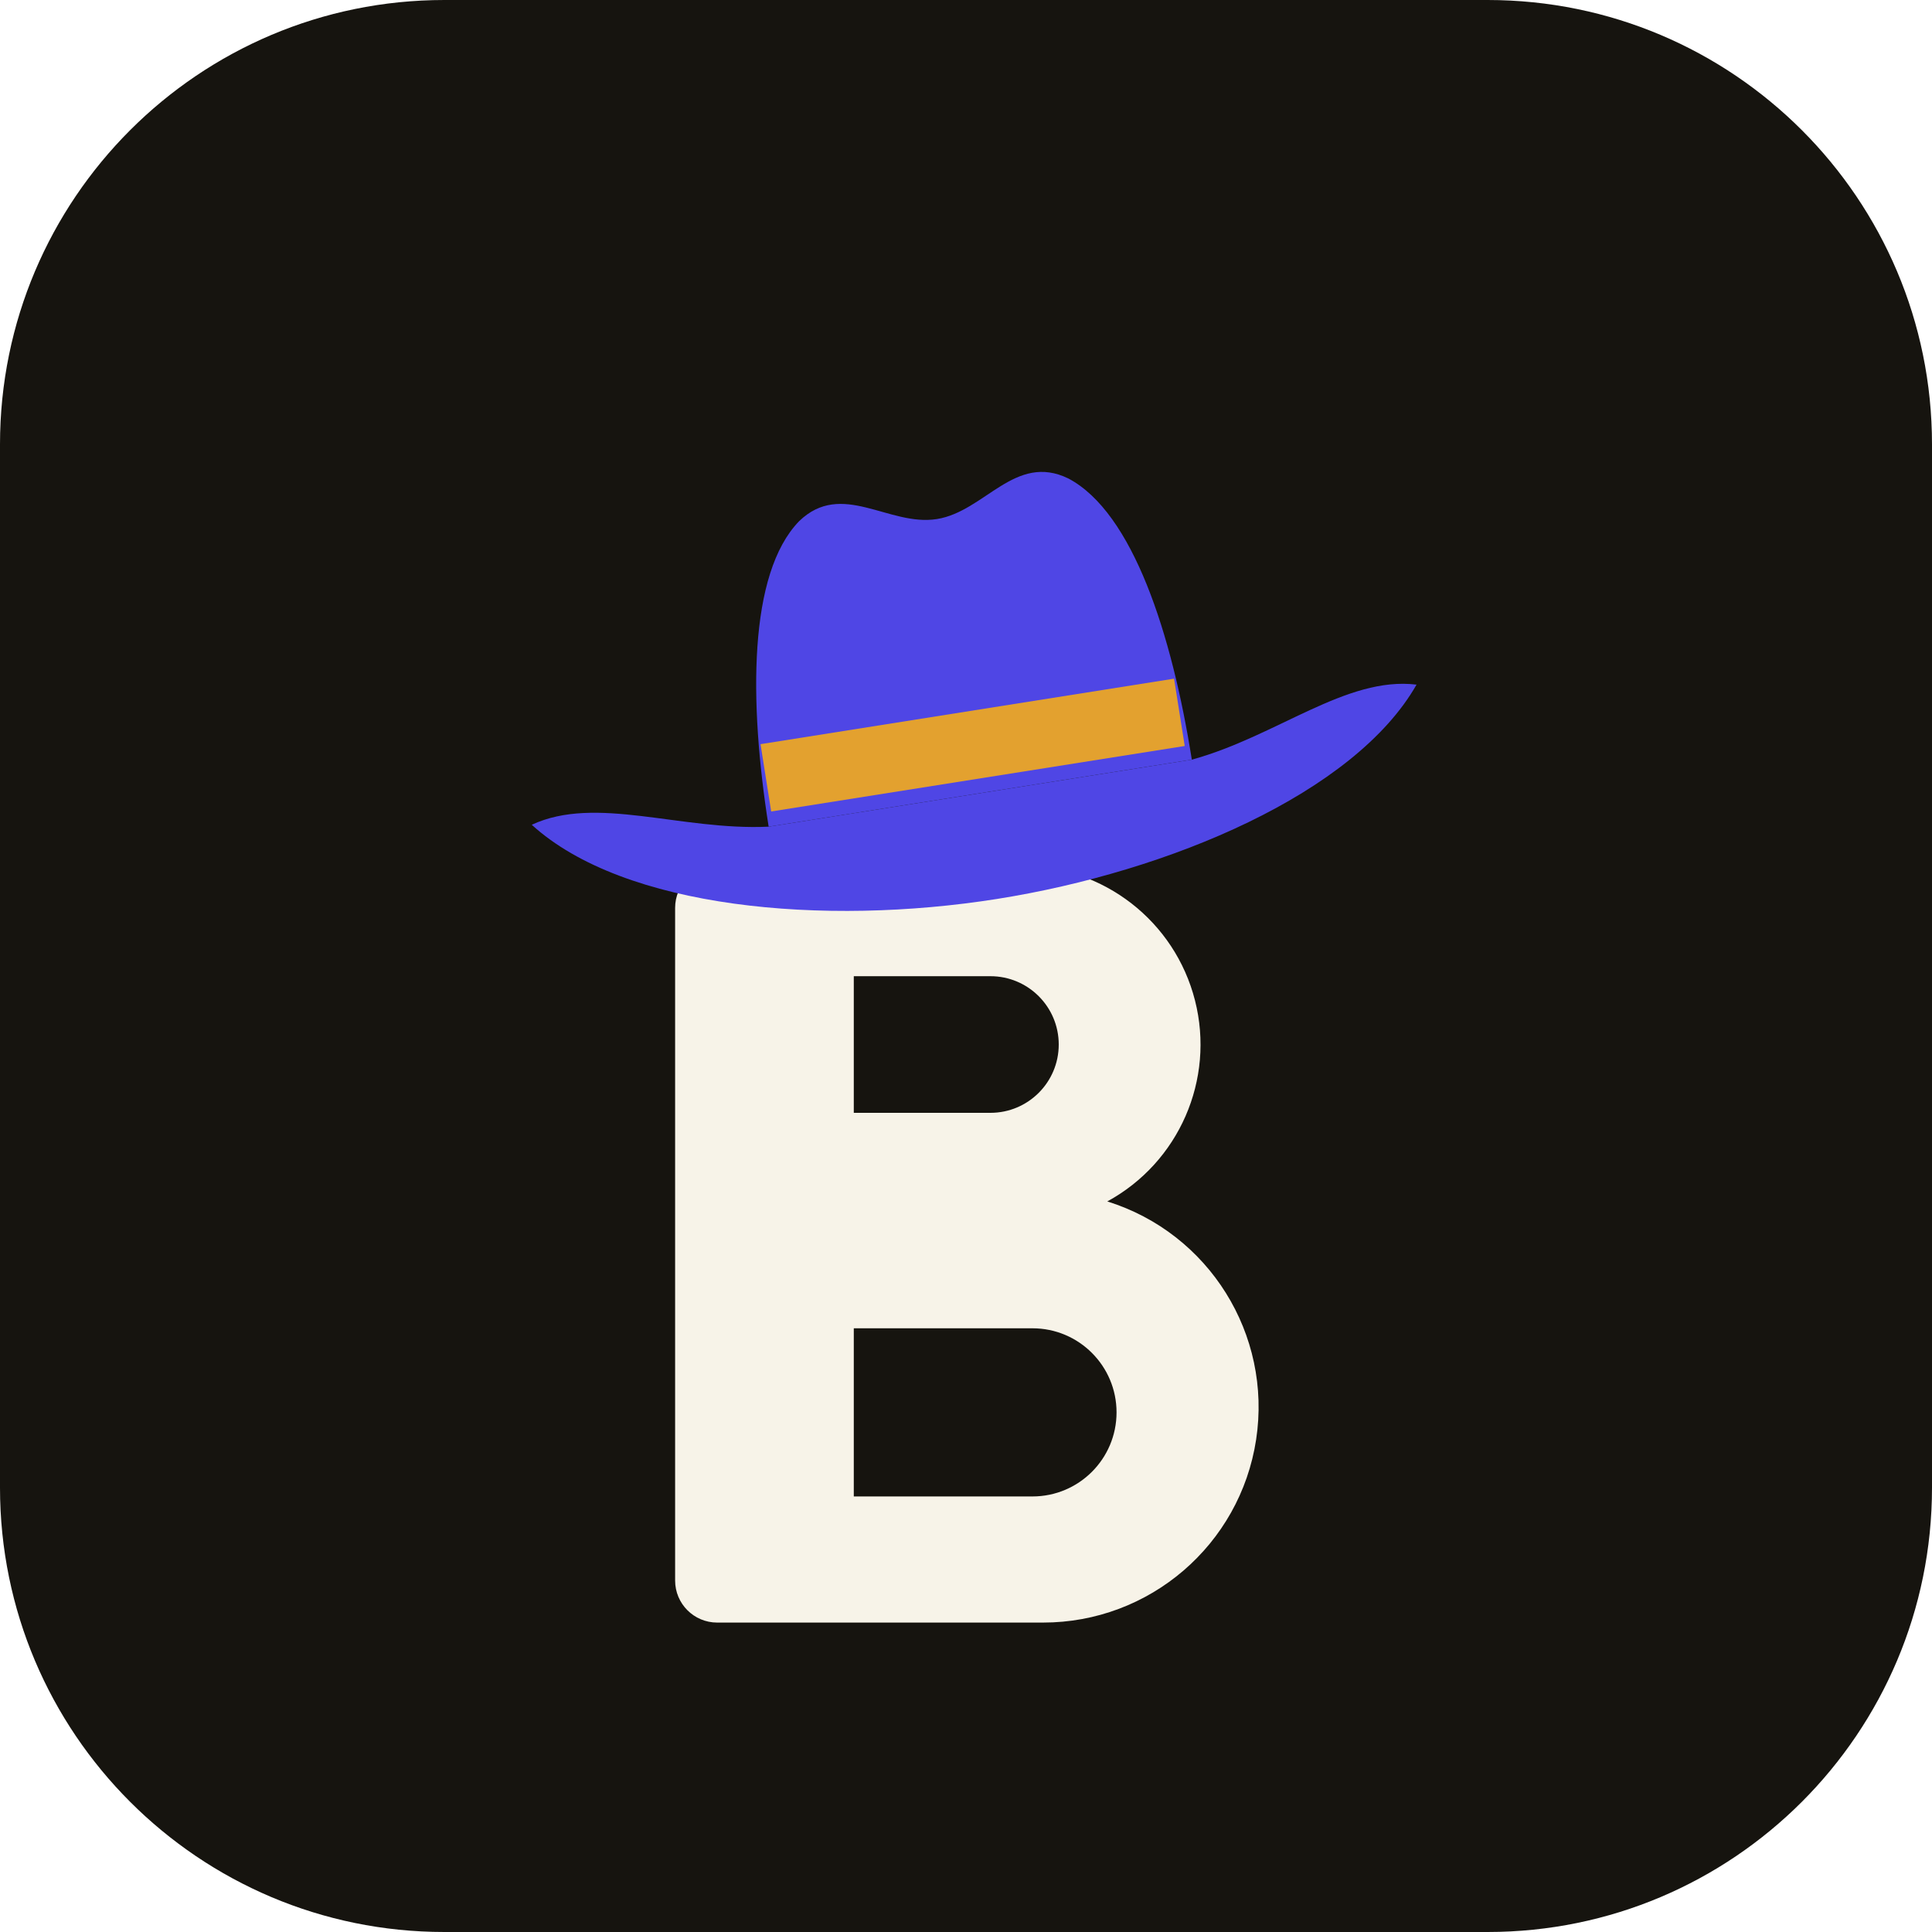
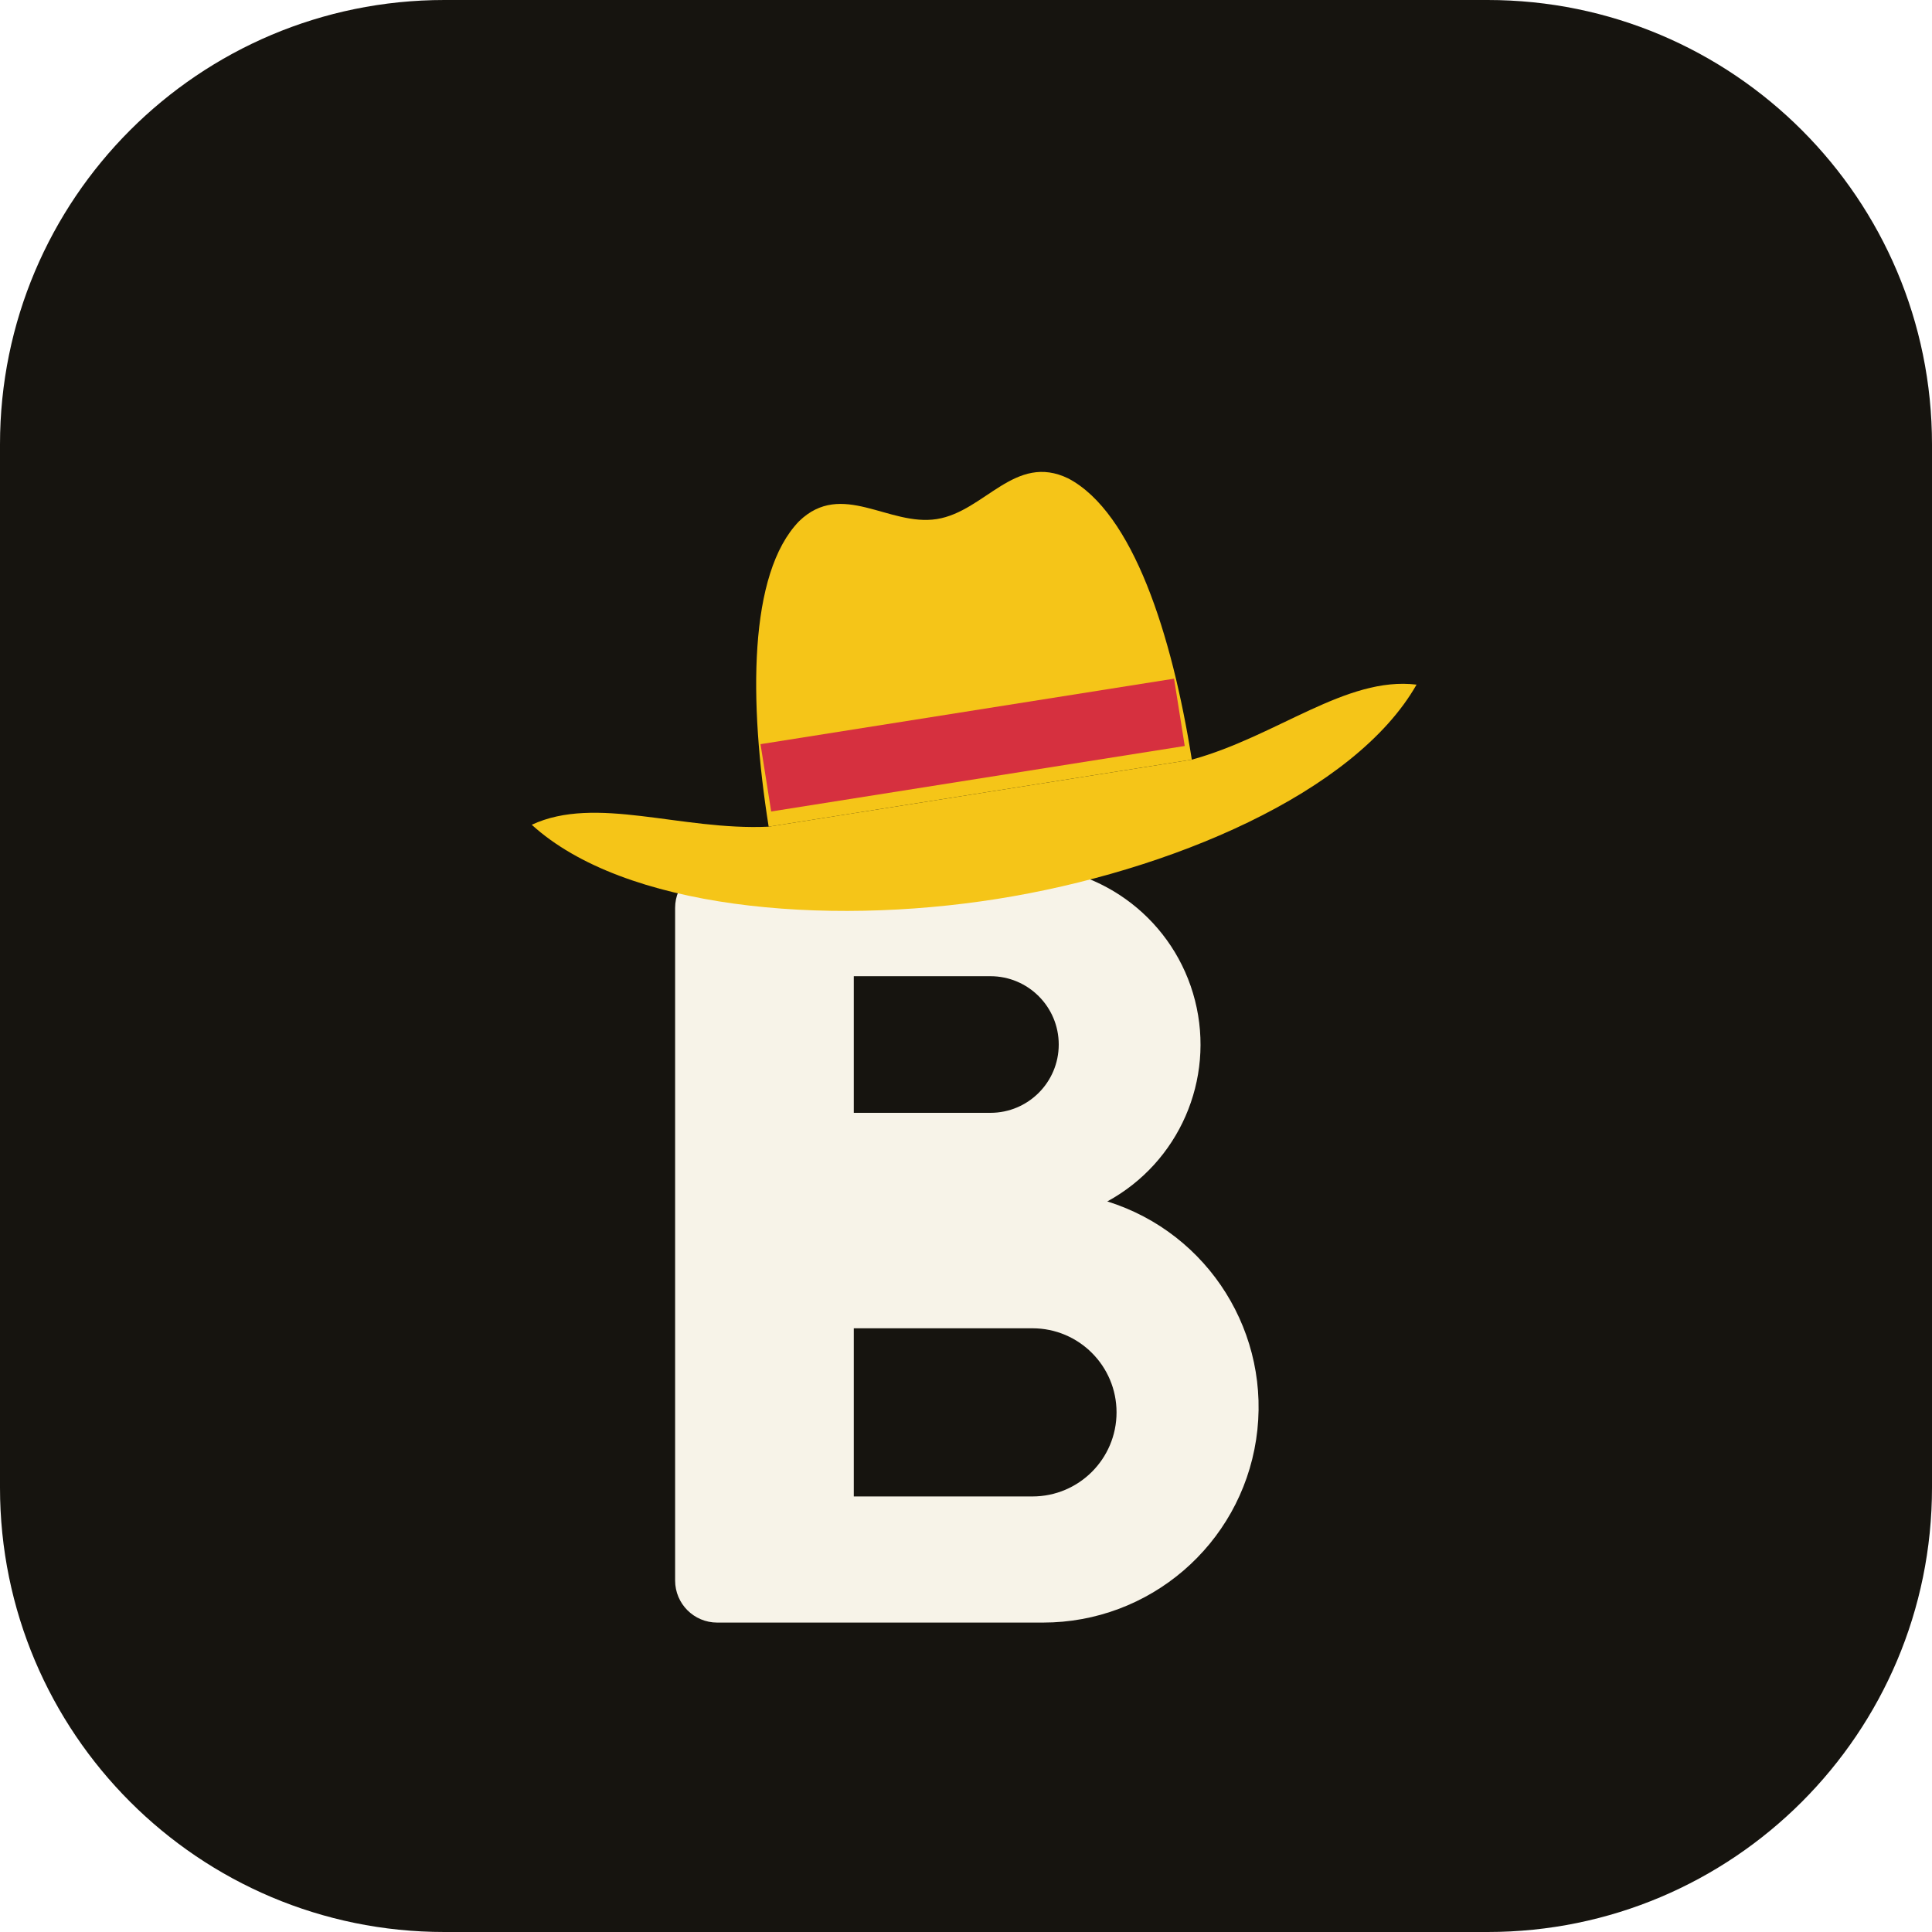
<svg xmlns="http://www.w3.org/2000/svg" viewBox="0 0 100 100">
  <rect width="100" height="100" rx="23" fill="#16140f" />
  <g transform="translate(50 54) scale(.8) translate(-50 -56)">
    <g transform="translate(16.9 35) scale(.68)">
      <path d="M25 14 H54 A17 17 0 0 1 62.12 45.93 A20.5 20.5 0 0 1 56 86 H25 A4 4 0 0 1 21 82 V18 A4 4 0 0 1 25 14 Z M38 24.5 H51 A6.5 6.5 0 0 1 51 37.5 H38 Z M38 58 H55 A8 8 0 0 1 55 74 H38 Z" fill-rule="evenodd" fill="#f7f3e8" />
    </g>
    <g transform="rotate(-9 50 34) translate(18.5 6.5) scale(.63)">
-       <path d="M28 53 C 28 40, 30 27, 36 22.5 C 41 19, 45 24.5, 50 24.5 C 55 24.5, 59 19, 64 22.5 C 70 27, 72 40, 72 53 Z" fill="#4f46e5" />
-       <rect x="28.5" y="44.5" width="43" height="7" fill="#e3a12f" />
-       <path d="M4 49 C 12 59, 32 64, 50 64 C 68 64, 88 59, 96 49 C 89 47, 81 52, 72 53 L 28 53 C 19 52, 11 47, 4 49 Z" fill="#4f46e5" />
+       <path d="M28 53 C 28 40, 30 27, 36 22.5 C 41 19, 45 24.5, 50 24.5 C 55 24.5, 59 19, 64 22.5 C 70 27, 72 40, 72 53 Z" fill="#f5c518" />
+       <rect x="28.5" y="44.5" width="43" height="7" fill="#d6303f" />
+       <path d="M4 49 C 12 59, 32 64, 50 64 C 68 64, 88 59, 96 49 C 89 47, 81 52, 72 53 L 28 53 C 19 52, 11 47, 4 49 Z" fill="#f5c518" />
    </g>
  </g>
</svg>
